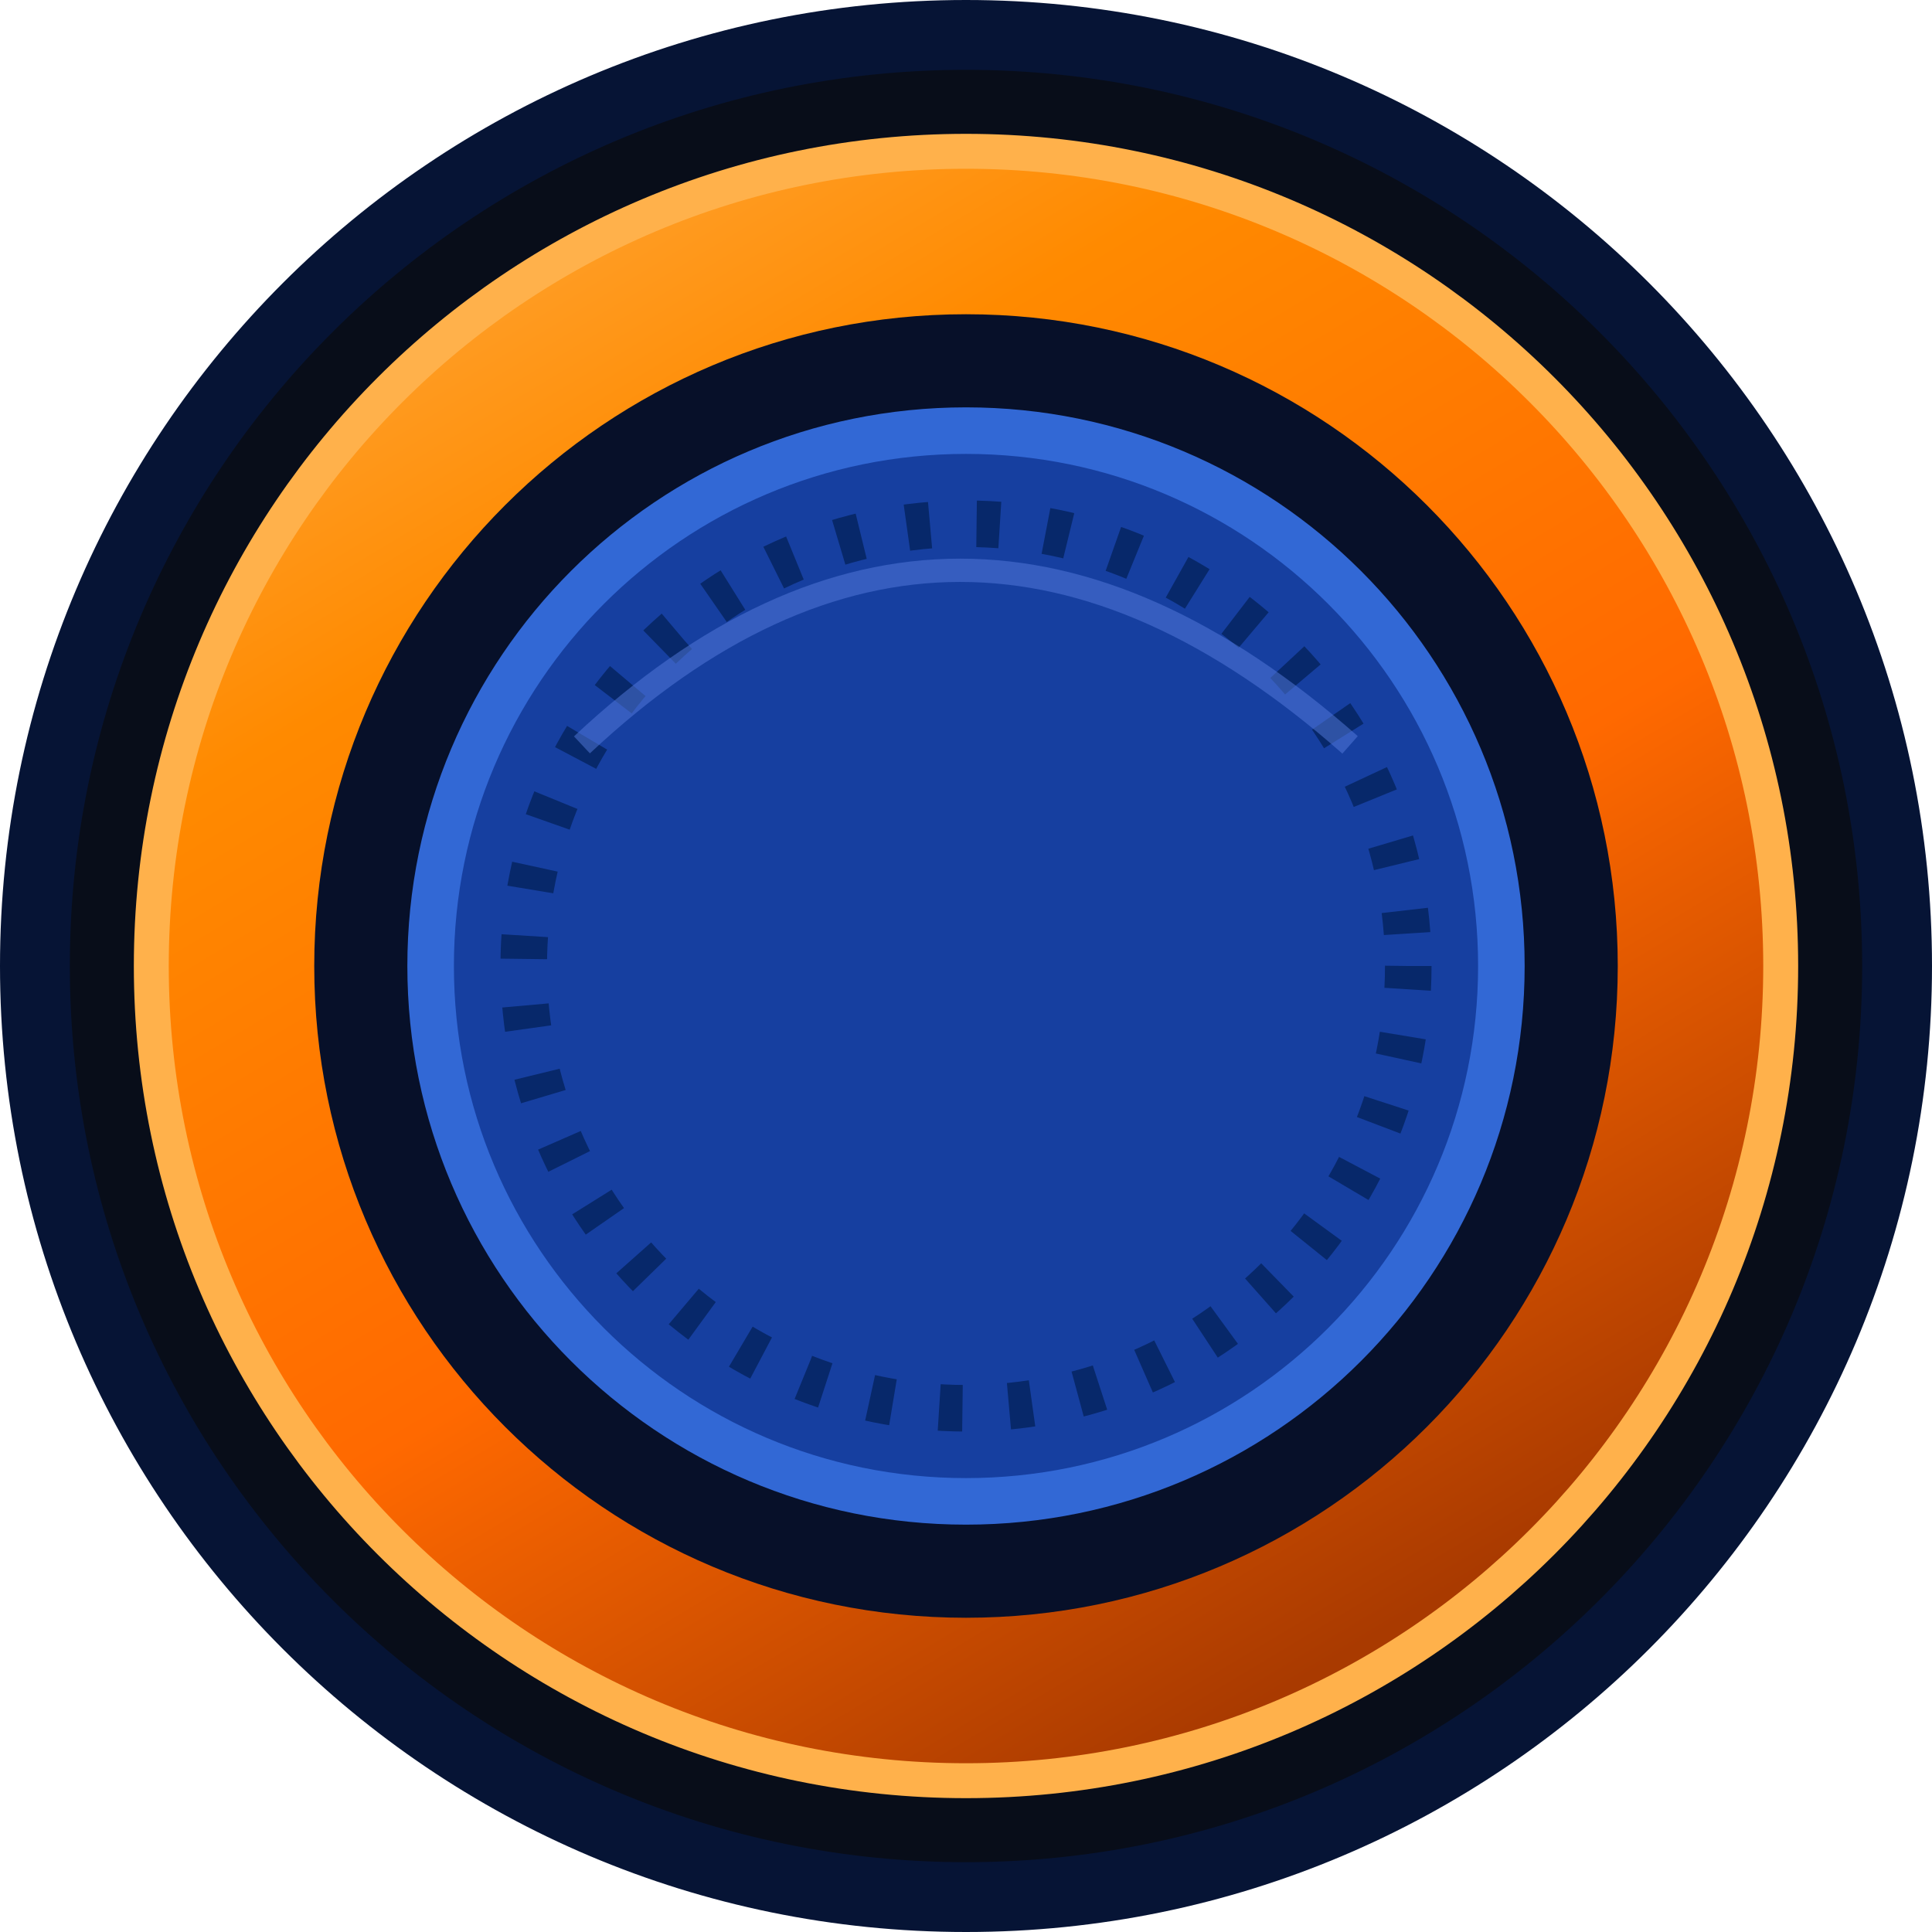
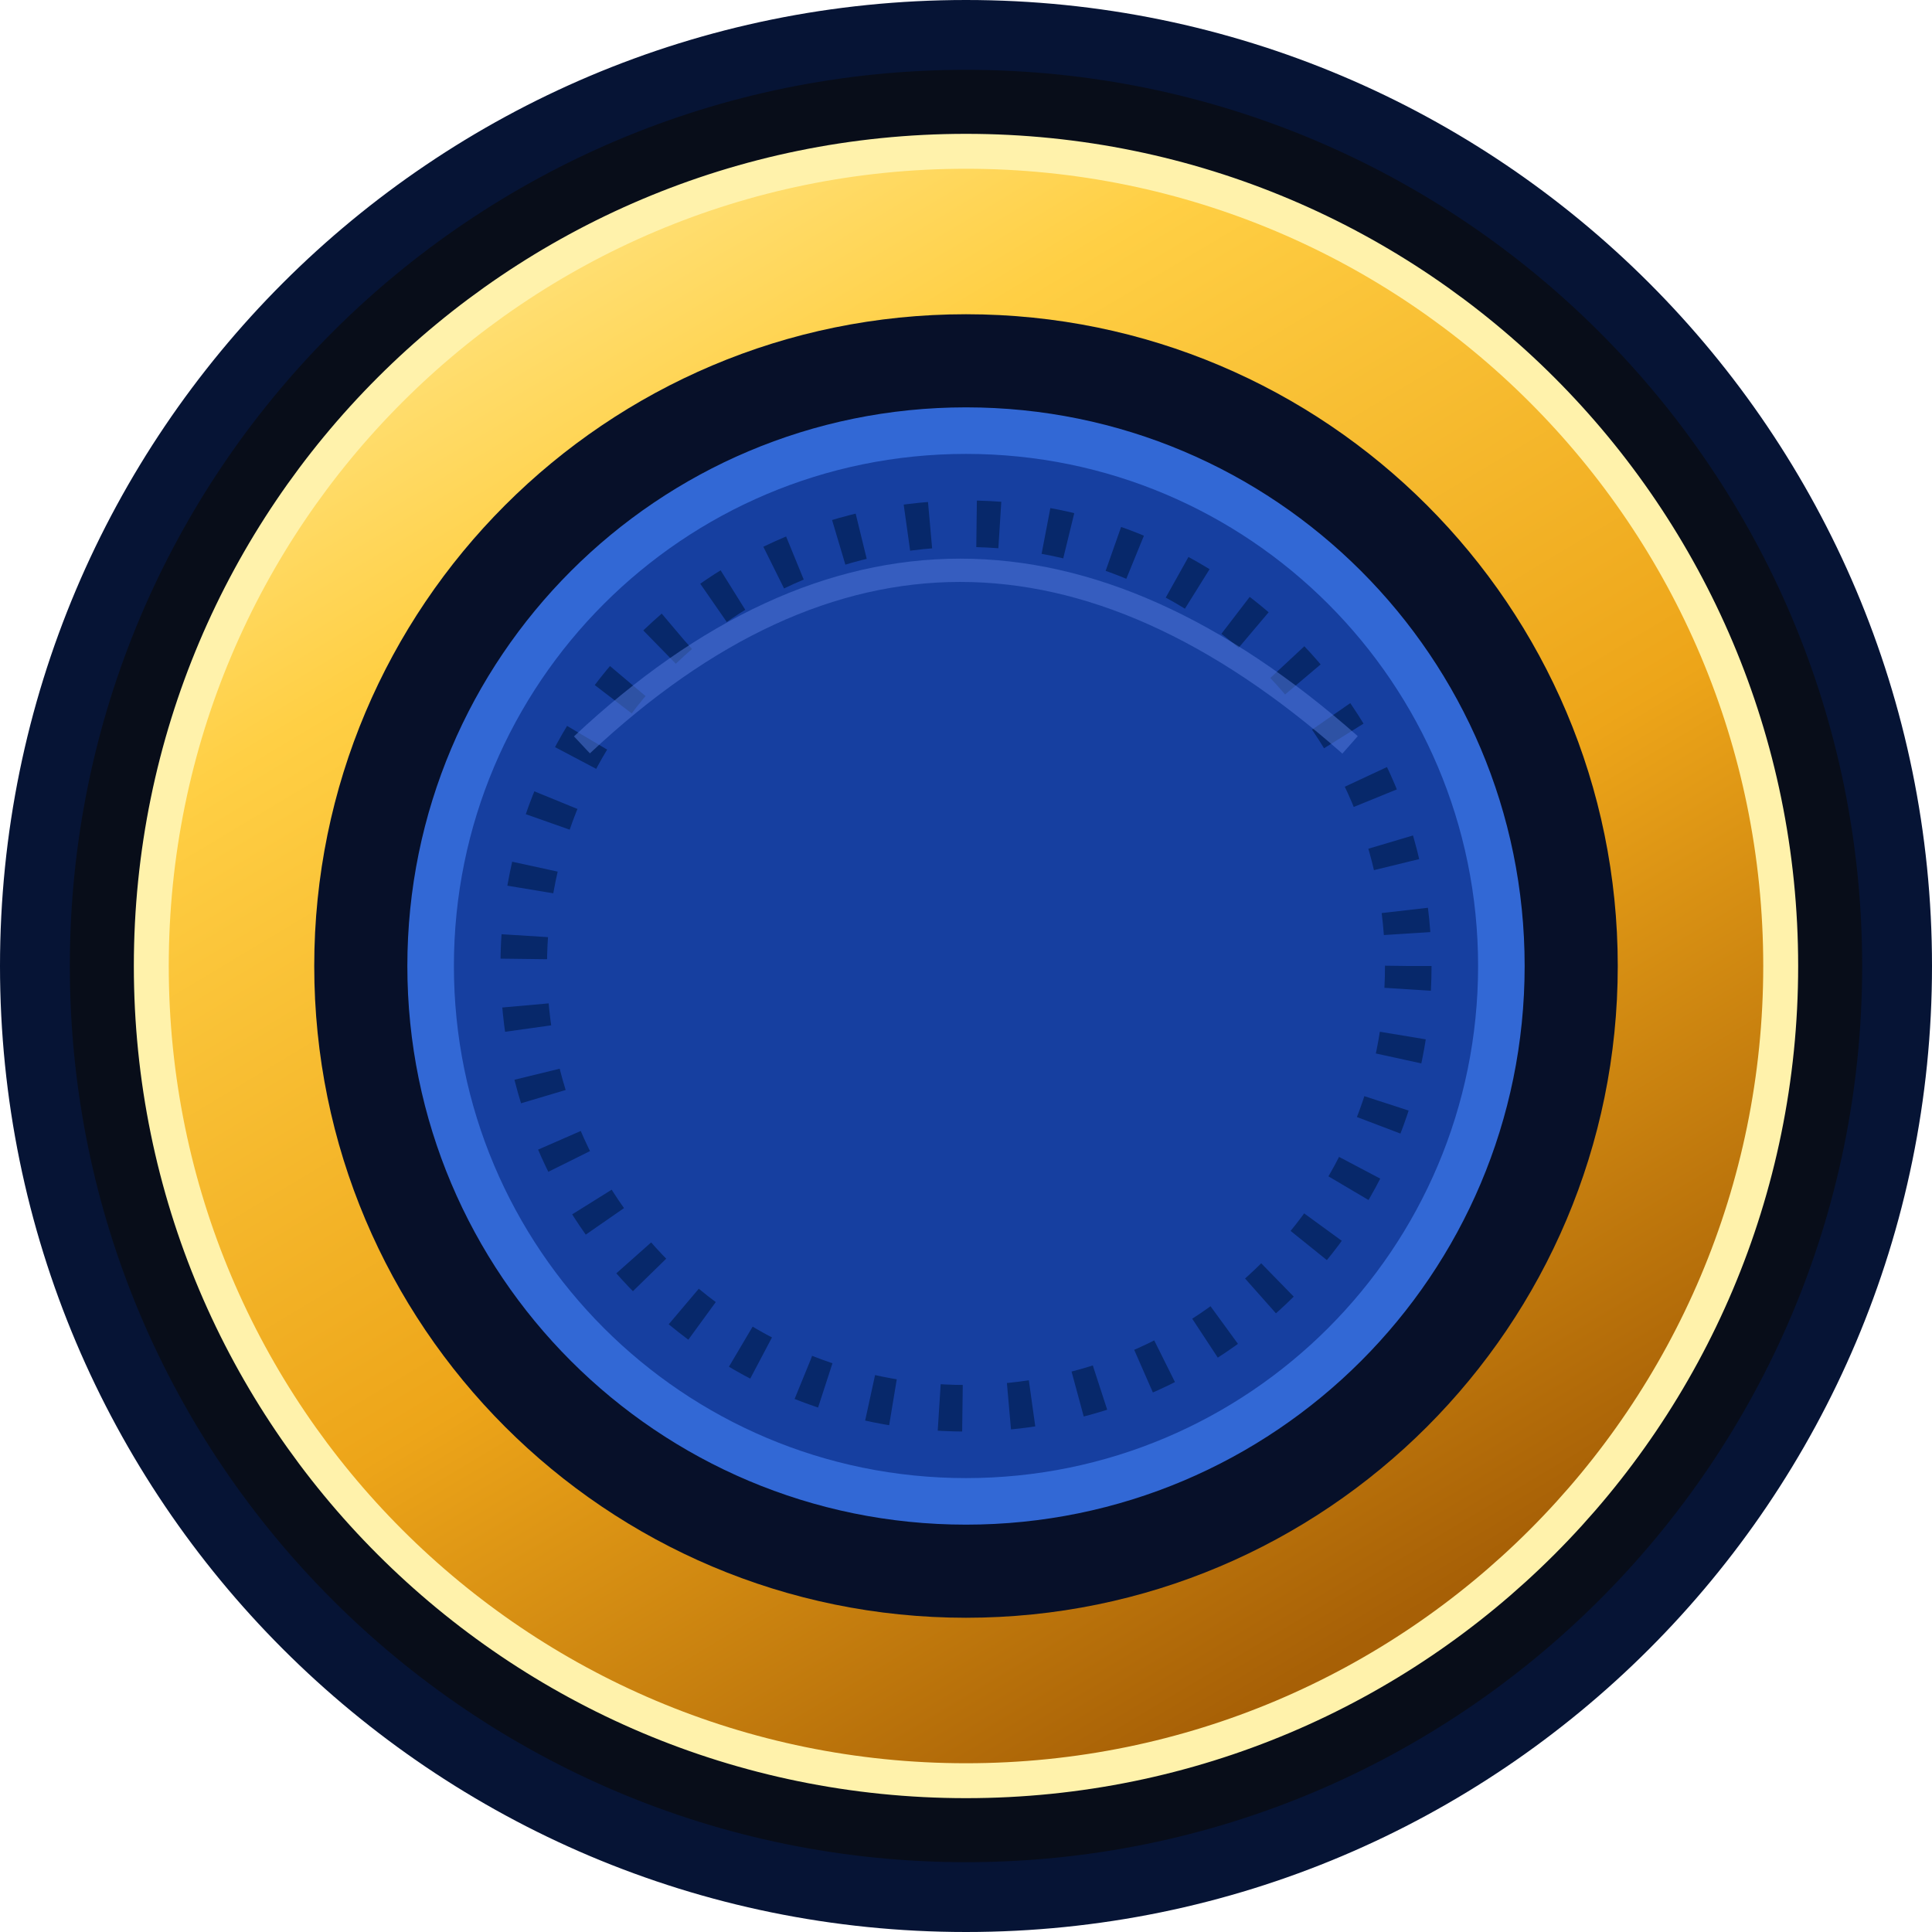
<svg xmlns="http://www.w3.org/2000/svg" width="83" height="83" viewBox="0 0 83 83">
  <defs>
    <linearGradient id="g" x2=".6" y2="1">
-       <stop stop-color="#ffb14b" />
-       <stop offset=".3" stop-color="#ff8a00" />
-       <stop offset=".65" stop-color="#ff6900" />
-       <stop offset="1" stop-color="#a93a00" />
+       <stop stop-color="#fff2ab" />
+       <stop offset=".3" stop-color="#ffcf44" />
+       <stop offset=".65" stop-color="#eda519" />
+       <stop offset="1" stop-color="#a76006" />
    </linearGradient>
  </defs>
  <circle cx="41.5" cy="41.5" r="40" fill="#080d19" stroke="#061435" stroke-width="3" />
-   <circle cx="41.5" cy="41.5" r="35" fill="url(#g)" stroke="#ffb14b" stroke-width="1.5" />
+   <circle cx="41.5" cy="41.5" r="35" fill="url(#g)" stroke="#fff2ab" stroke-width="1.5" />
  <circle cx="41.5" cy="41.5" r="28" fill="#071029" />
  <circle cx="41.5" cy="41.5" r="23" fill="#163fa0" stroke="#3268d5" stroke-width="2" />
  <circle cx="41.5" cy="41.5" r="19" fill="none" stroke="#07286a" stroke-width="2" stroke-dasharray="1 2" />
  <path d="M25 32 Q41 17 58 32" fill="none" stroke="#557bdd" opacity=".5" />
</svg>
